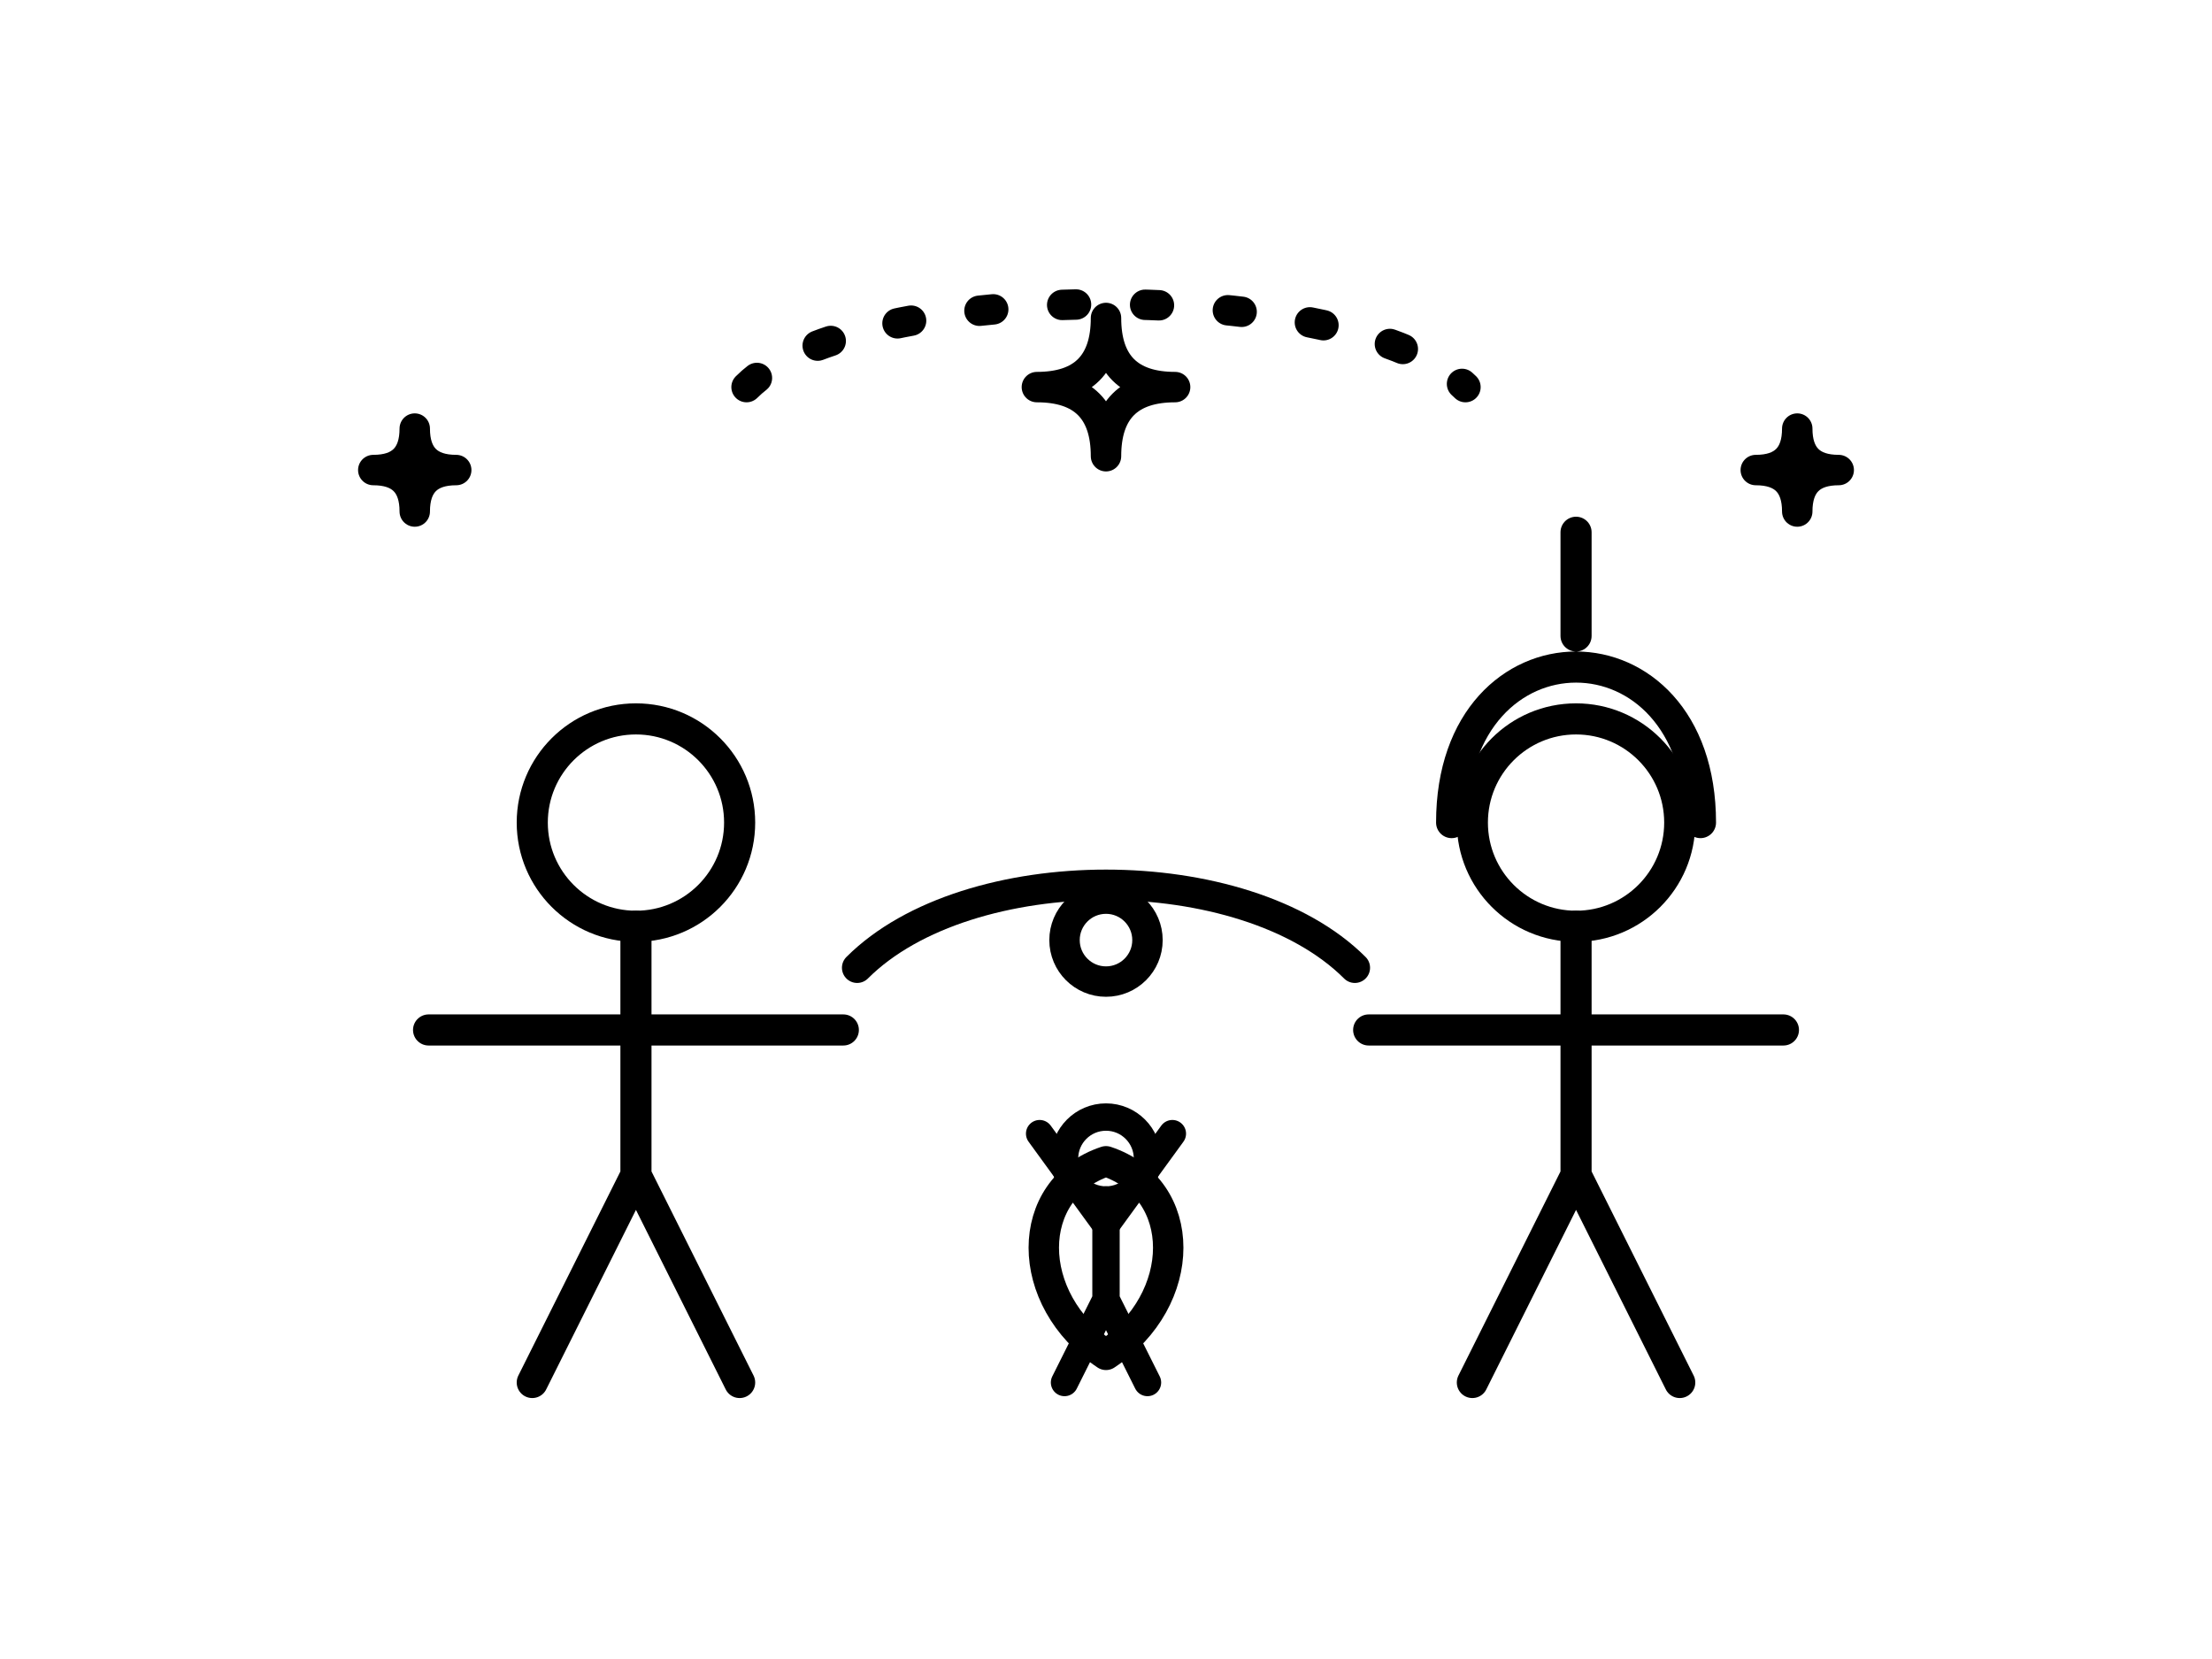
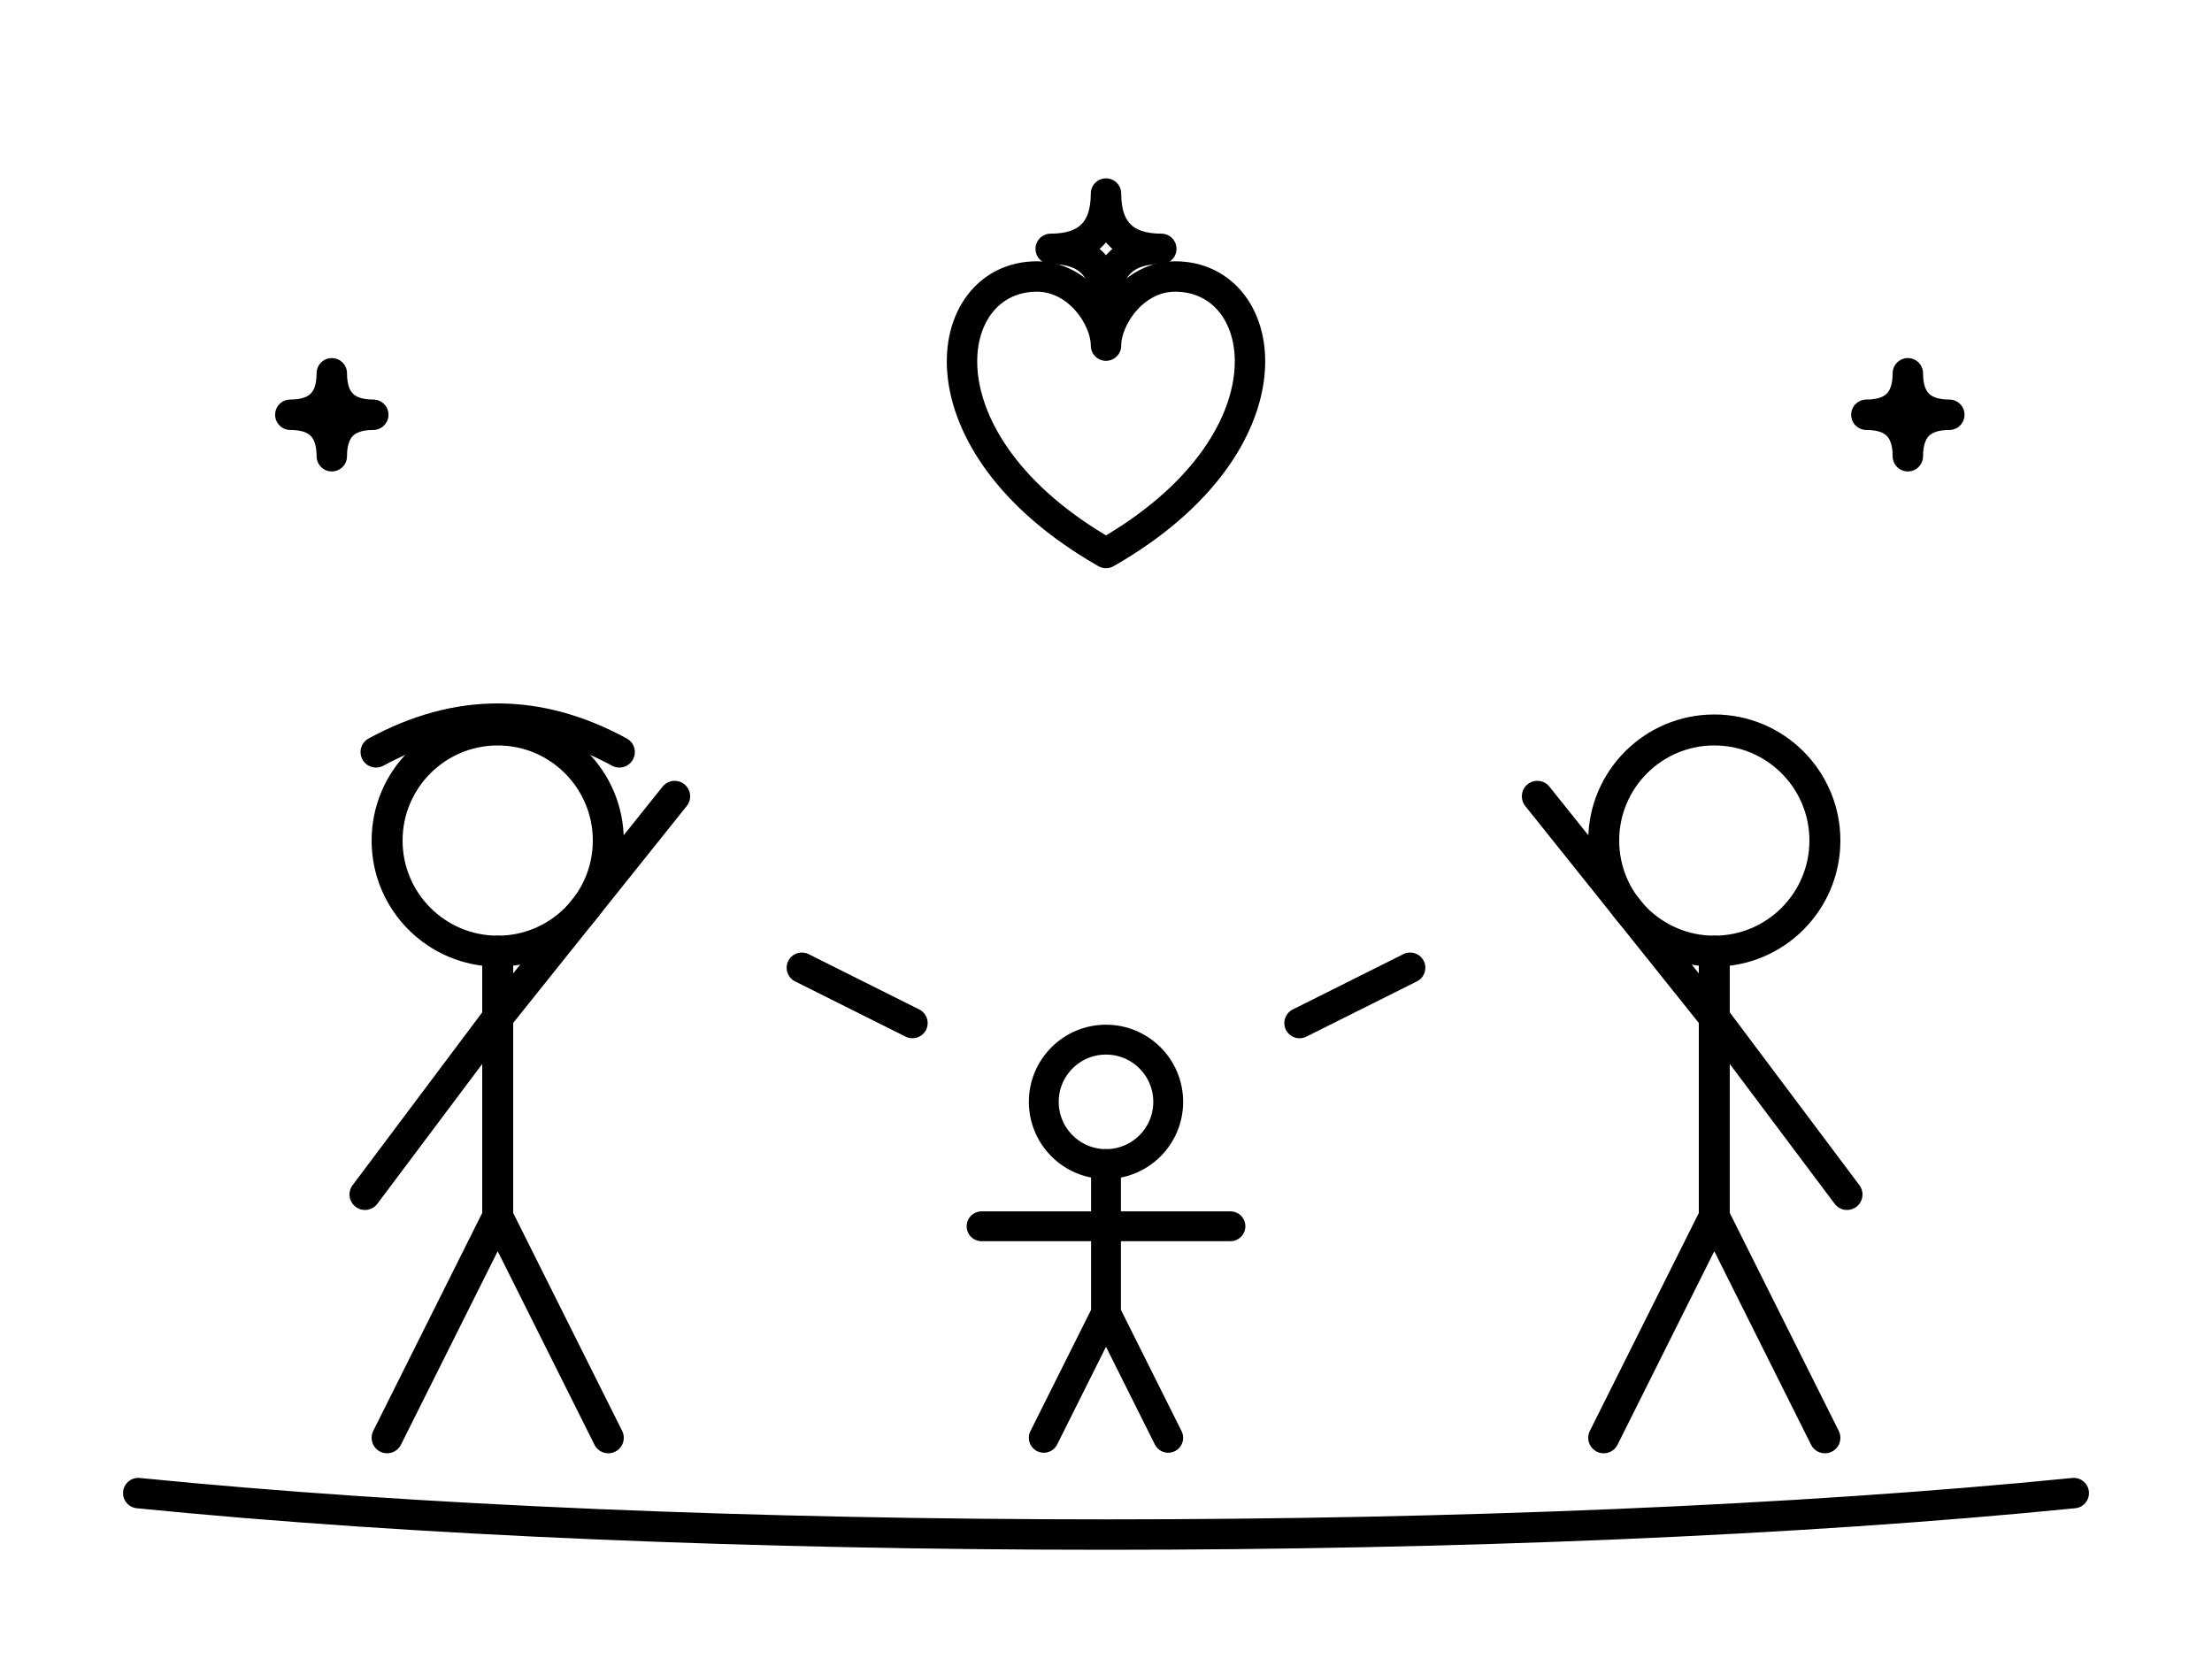
<svg xmlns="http://www.w3.org/2000/svg" viewBox="0 0 160 120" fill="none" stroke="#000" stroke-width="2.2" stroke-linecap="round" stroke-linejoin="round">
-   <g transform="translate(46 100) scale(1.5 1.5)" stroke-width="1.5">
+   <g transform="translate(36 104) scale(1.6 1.6)" stroke-width="1.4">
+     <circle cx="0" cy="-27" r="5" />
+     <path d="M0,-22 L0,-10 M0,-10 L-5,0 M0,-10 L5,0" />
+     <path d="M0,-19 L-6,-11 M0,-19 L8,-29" />
+     <path d="M-5.5,-31 Q0,-34 5.5,-31" />
+   </g>
+   <g transform="translate(124 104) scale(-1.6 1.6)" stroke-width="1.4">
+     <circle cx="0" cy="-27" r="5" />
+     <path d="M0,-22 L0,-10 M0,-10 L-5,0 M0,-10 L5,0" />
+     <path d="M0,-19 L-6,-11 M0,-19 L8,-29" />
+   </g>
+   <g transform="translate(80 104) scale(0.9 0.9)" stroke-width="2.4">
    <circle cx="0" cy="-27" r="5" />
    <path d="M0,-22 L0,-10 M0,-10 L-5,0 M0,-10 L5,0" />
    <path d="M-10,-17 L10,-17" />
  </g>
-   <g transform="translate(114 100) scale(-1.5 1.5)" stroke-width="1.5">
-     <circle cx="0" cy="-27" r="5" />
-     <path d="M0,-22 L0,-10 M0,-10 L-5,0 M0,-10 L5,0" />
-     <path d="M-10,-17 L10,-17" />
-     <path d="M-6,-27 C-6,-37 6,-37 6,-27 M0,-36 L0,-41" />
+   <g transform="translate(80 40) scale(1 1)" stroke-width="2.2">
+     <path d="M0,0 C-14,-8 -12,-20 -5,-20 C-2,-20 0,-17 0,-15 C0,-17 2,-20 5,-20 C12,-20 14,-8 0,0 Z" />
  </g>
-   <circle cx="80" cy="68" r="3" />
-   <path d="M62,70 C70,62 90,62 98,70" />
-   <path d="M80,98 C74,94 74,86 80,84 C86,86 86,94 80,98 Z" />
-   <g transform="translate(80 100) scale(0.6 0.6)" stroke-width="3.3">
-     <circle cx="0" cy="-27" r="5" />
-     <path d="M0,-22 L0,-10 M0,-10 L-5,0 M0,-10 L5,0" />
-     <path d="M0,-19 L-8,-30 M0,-19 L8,-30" />
-   </g>
-   <path d="M80,23 Q80,28 85,28 Q80,28 80,33 Q80,28 75,28 Q80,28 80,23" />
-   <path d="M30,31 Q30,34 33,34 Q30,34 30,37 Q30,34 27,34 Q30,34 30,31" />
-   <path d="M130,31 Q130,34 133,34 Q130,34 130,37 Q130,34 127,34 Q130,34 130,31" />
-   <path d="M54,28 C62,20 98,20 106,28" stroke-dasharray="1 5" />
+   <path d="M80,14 Q80,18 84,18 Q80,18 80,22 Q80,18 76,18 Q80,18 80,14" />
+   <path d="M24,27 Q24,30 27,30 Q24,30 24,33 Q24,30 21,30 Q24,30 24,27" />
+   <path d="M138,27 Q138,30 141,30 Q138,30 138,33 Q138,30 135,30 Q138,30 138,27" />
+   <path d="M58,70 L66,74 M102,70 L94,74" />
+   <path d="M10,108 C50,112 110,112 150,108" />
</svg>
